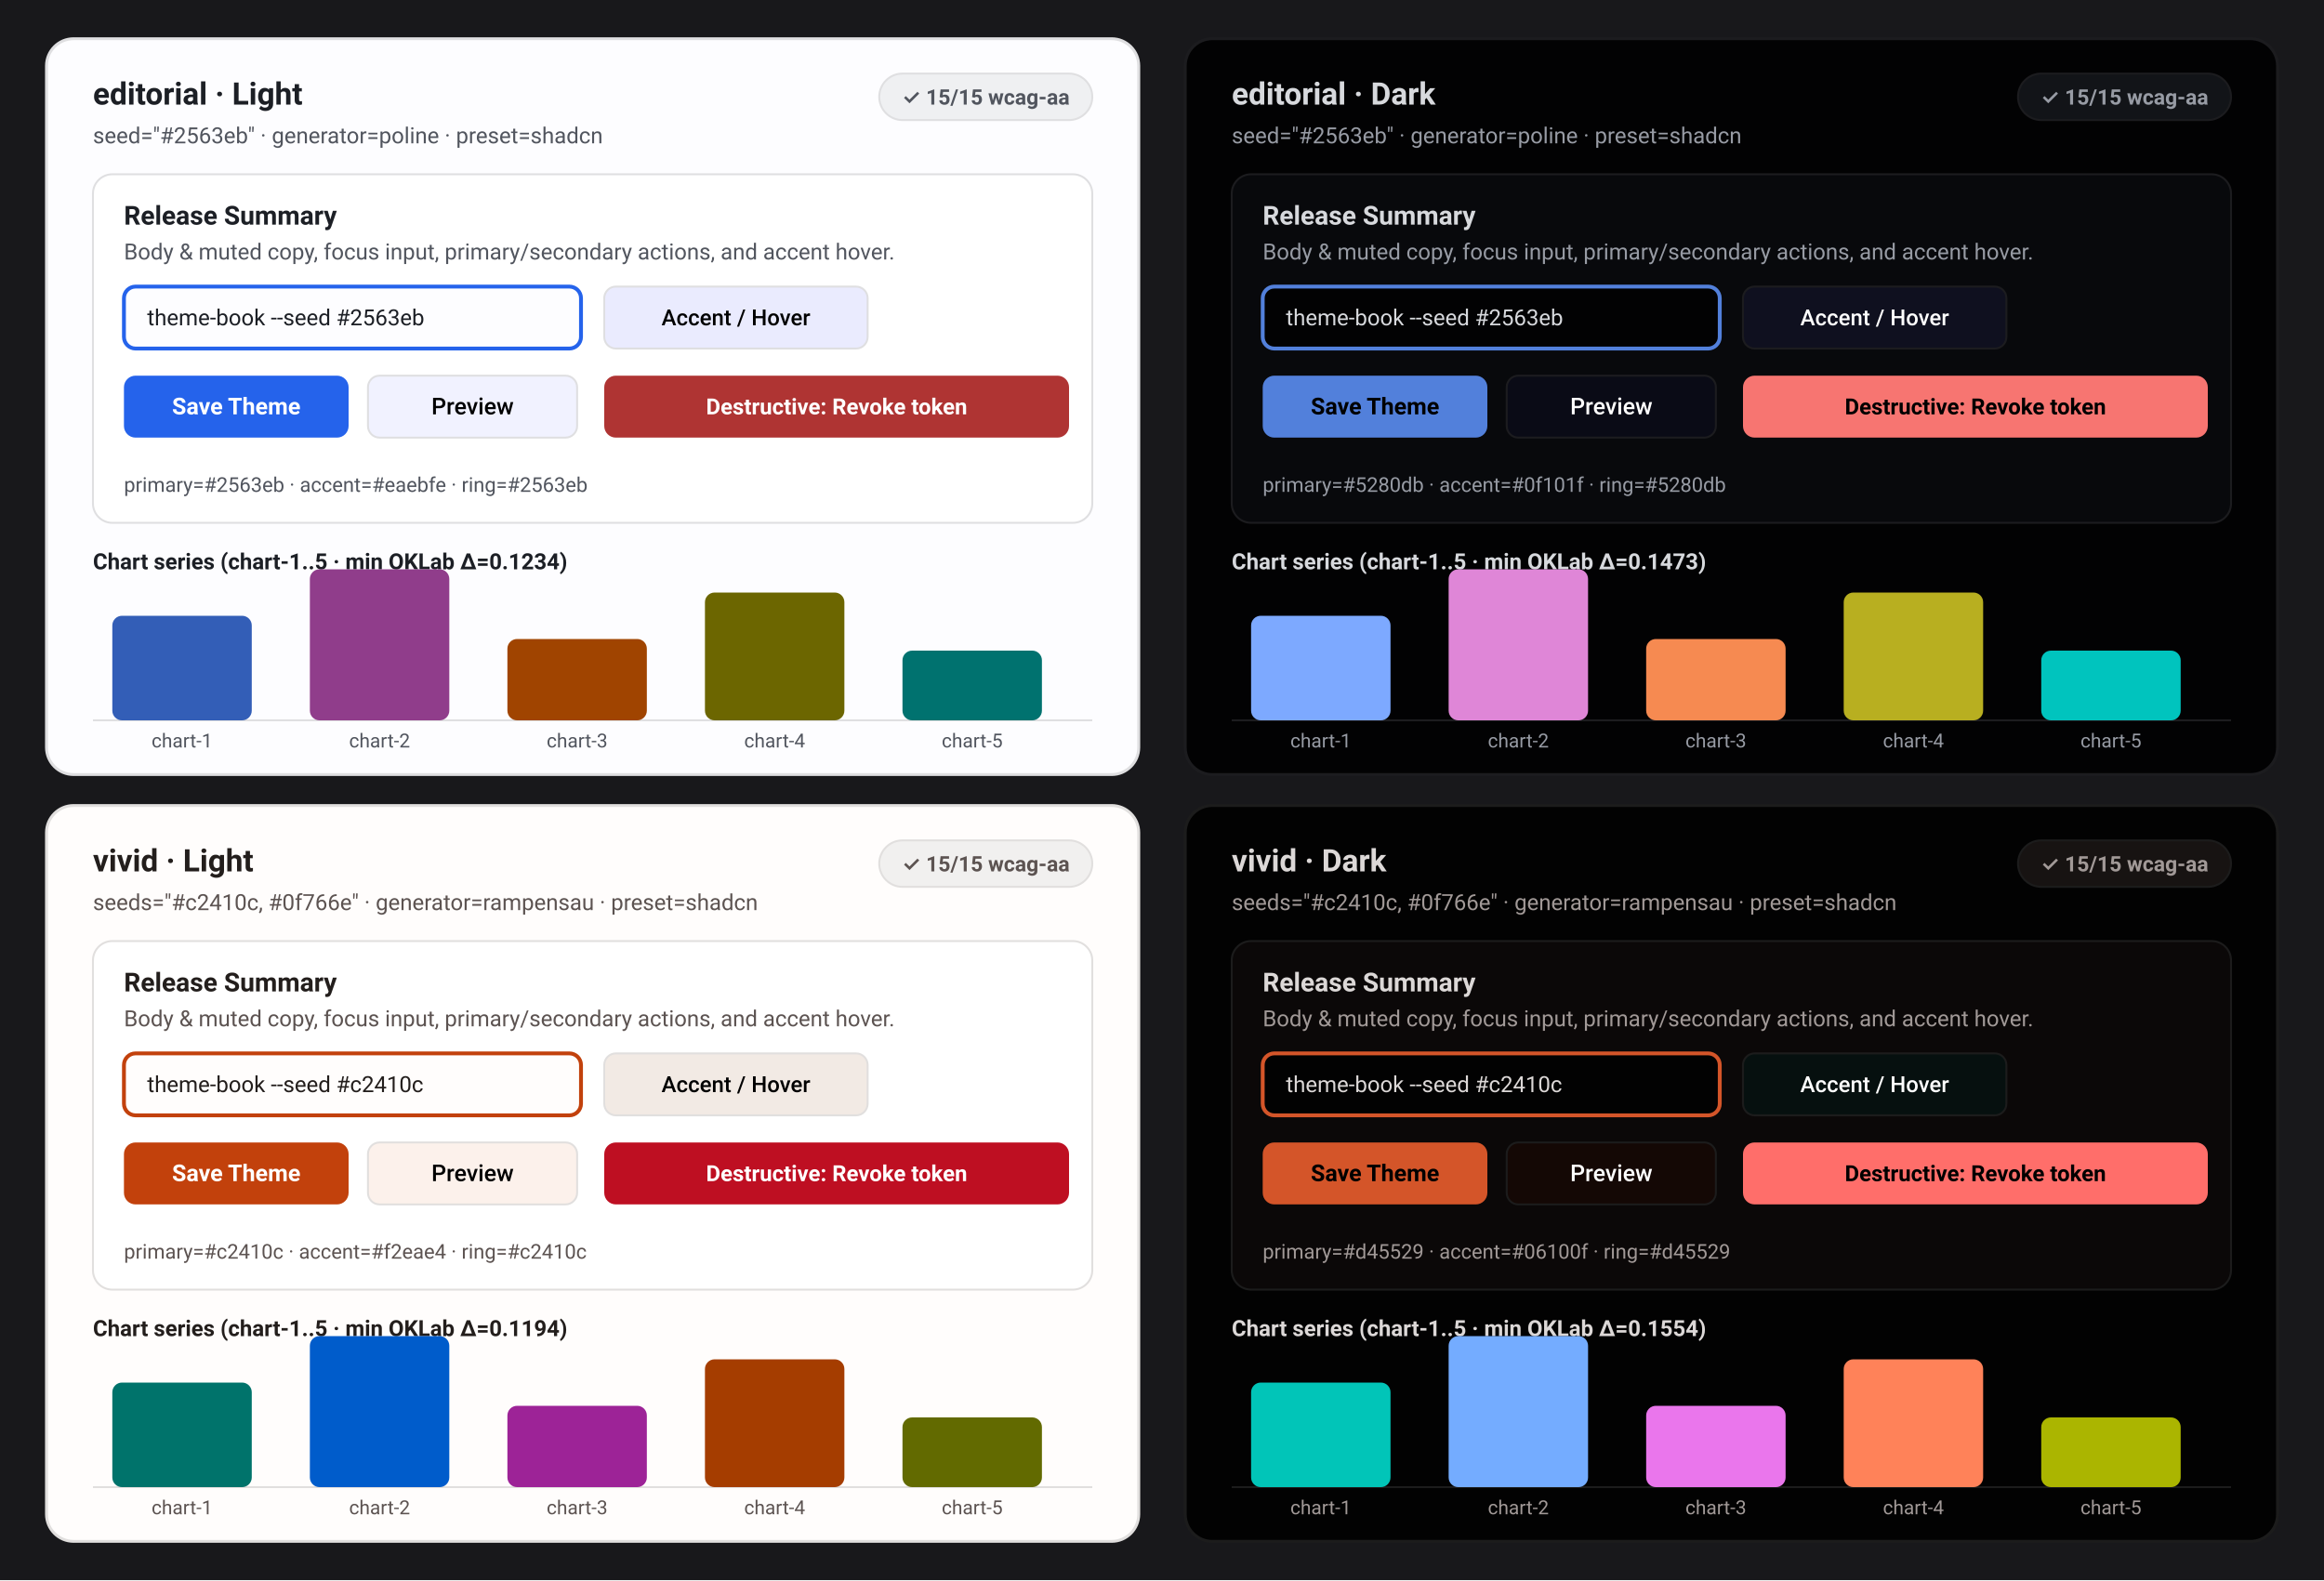
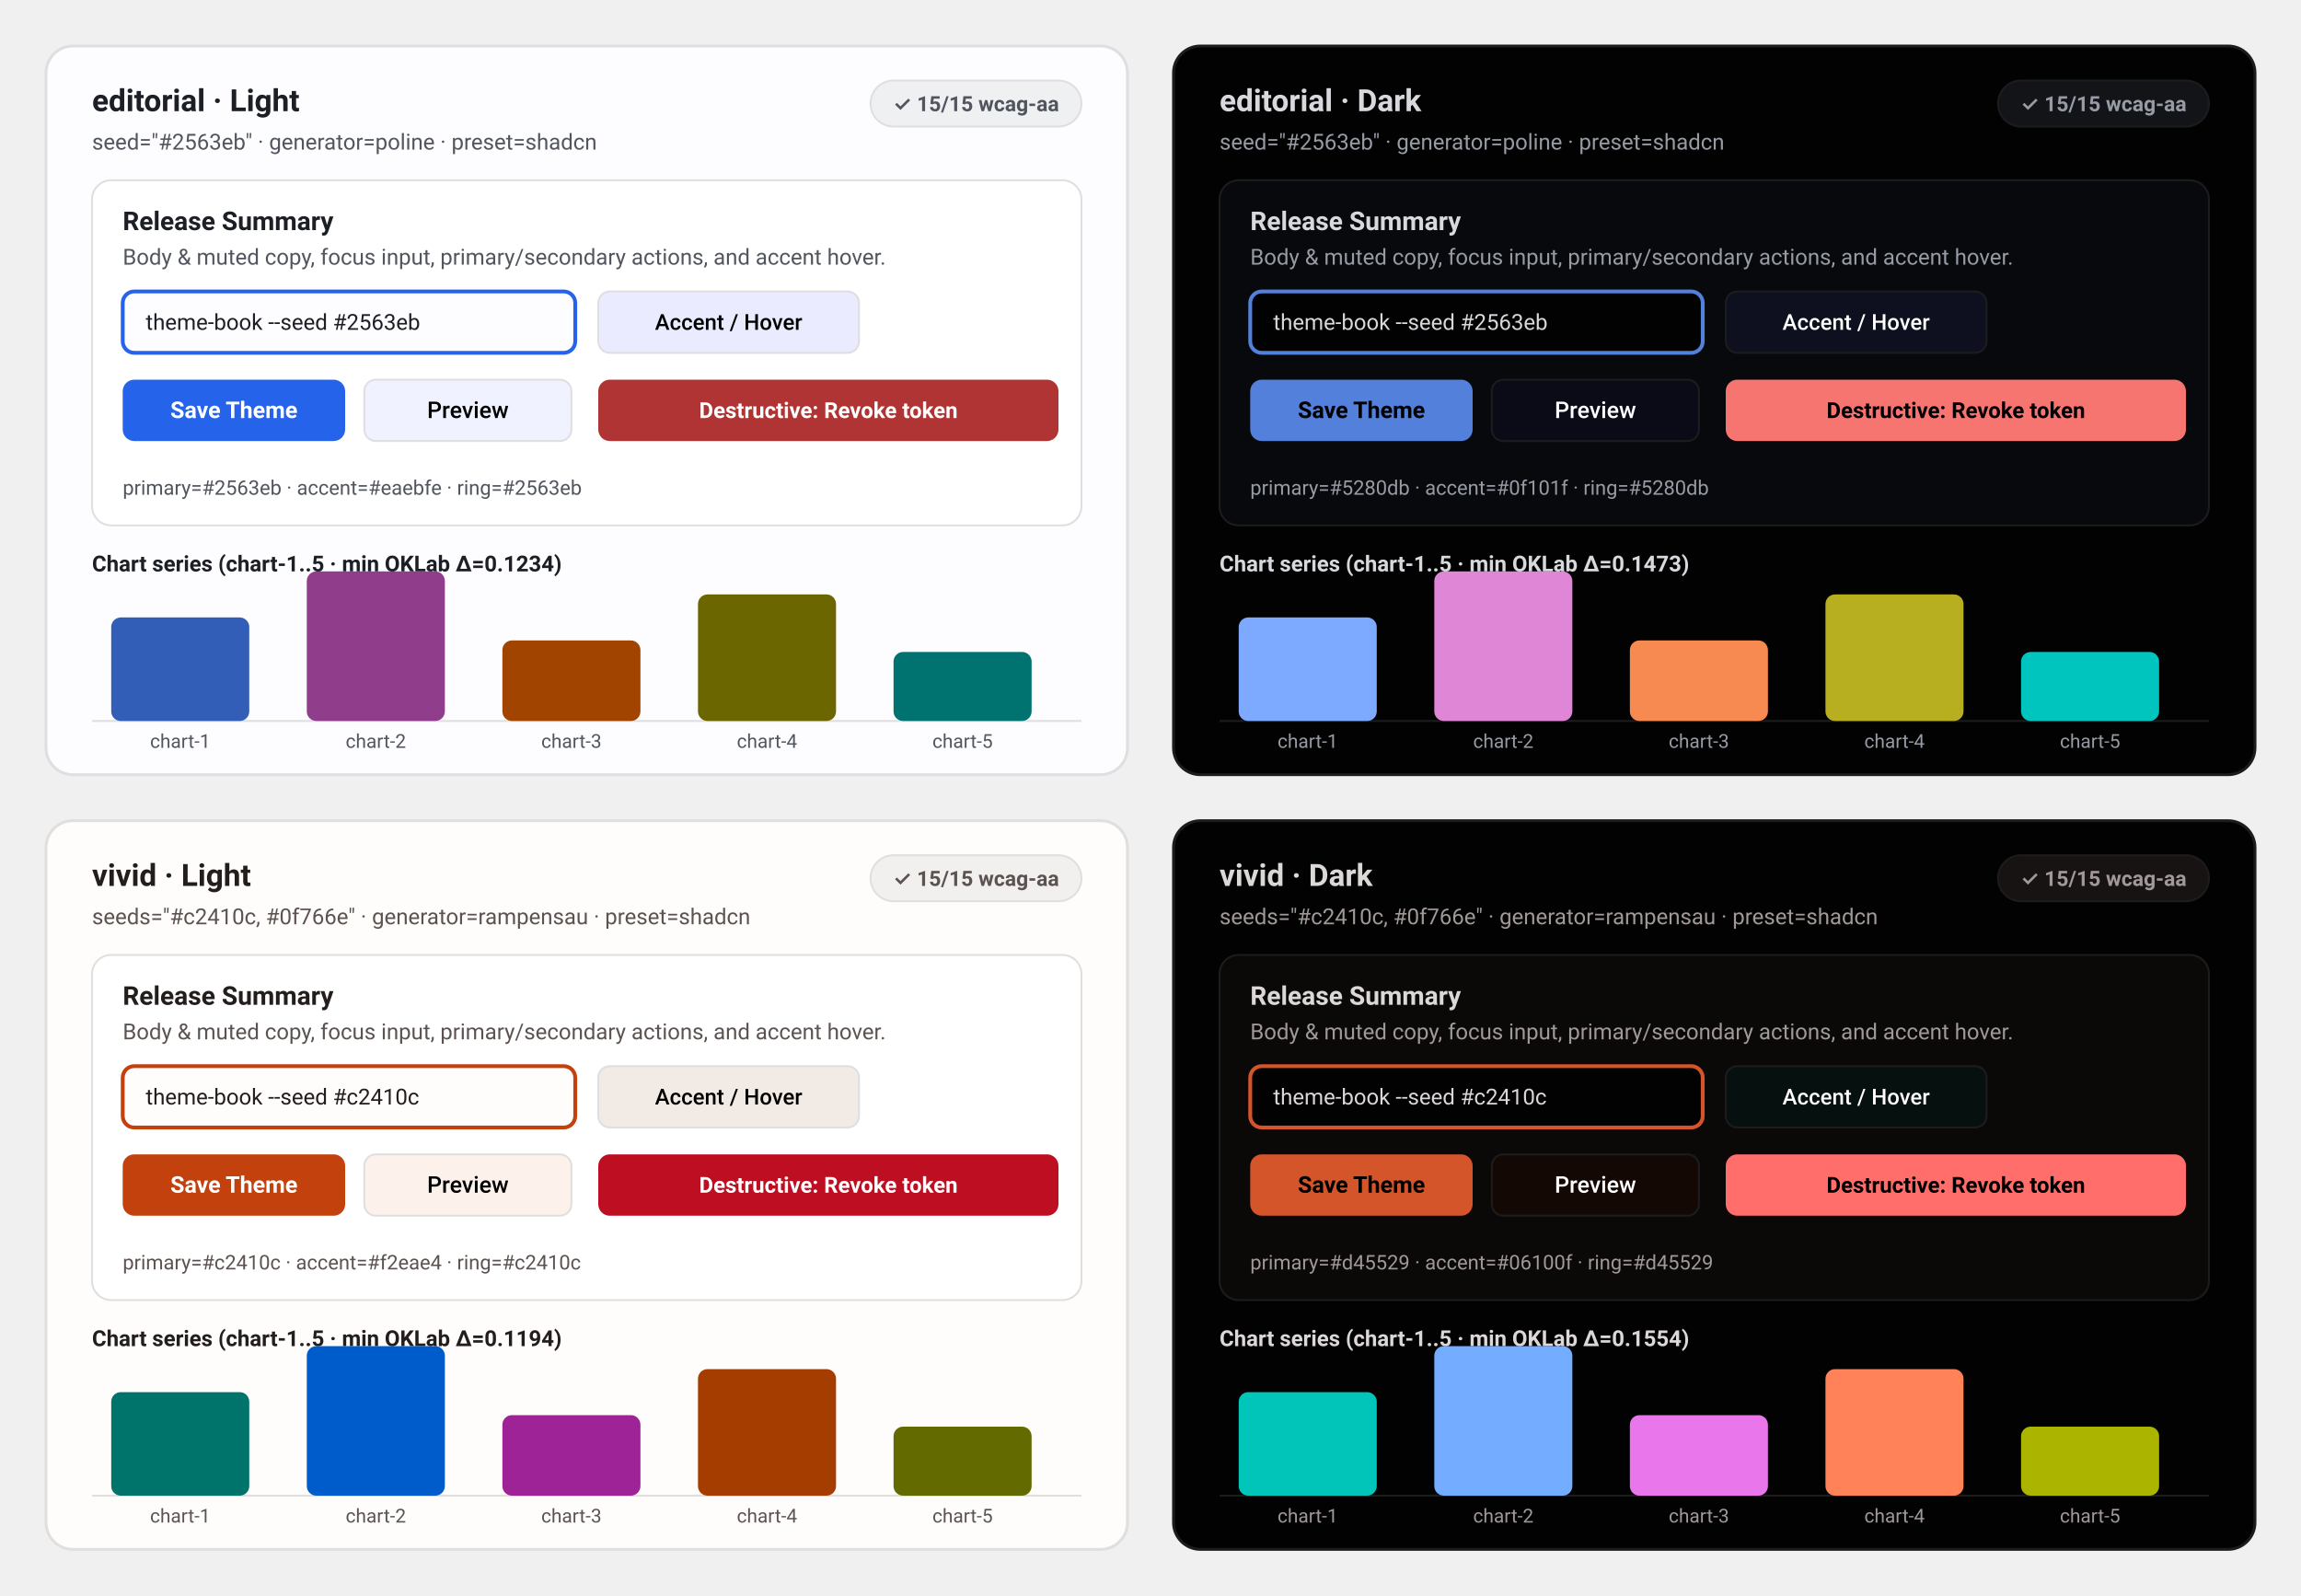
- <svg xmlns="http://www.w3.org/2000/svg" viewBox="0 0 1200 816" width="1200" height="816" role="img" aria-label="theme-book UI specimen across editorial and vivid moods in light and dark modes">
+ <svg xmlns="http://www.w3.org/2000/svg" viewBox="0 0 1200 832" width="1200" height="832" role="img" aria-label="theme-book UI specimen across editorial and vivid moods in light and dark modes">
  <style>
    text { font-family: -apple-system, BlinkMacSystemFont, "Segoe UI", Roboto, Helvetica, Arial, sans-serif; }
  </style>
-   <rect x="0" y="0" width="1200" height="816" fill="#18181b" />
-   <g transform="translate(24, 20)">
+   <g transform="translate(24, 24)">
    <rect x="0" y="0" width="564" height="380" rx="14" fill="#fdfdff" stroke="#dfdfe1" stroke-width="1.5" />
    <text x="24" y="34" font-size="16" font-weight="700" fill="#1c1f25">editorial · Light</text>
    <text x="24" y="54" font-size="11.5" fill="#51555e">seed="#2563eb" · generator=poline · preset=shadcn</text>
    <rect x="430" y="18" width="110" height="24" rx="12" fill="#eff0f2" stroke="#dfdfe1" stroke-width="1" />
    <text x="485" y="34" text-anchor="middle" font-size="11" font-weight="600" fill="#51555e">✓ 15/15 wcag-aa</text>
    <rect x="24" y="70" width="516" height="180" rx="10" fill="#ffffff" stroke="#dfdfe1" stroke-width="1" />
    <text x="40" y="96" font-size="13.5" font-weight="600" fill="#1c1f25">Release Summary</text>
    <text x="40" y="114" font-size="11.5" fill="#51555e">Body &amp; muted copy, focus input, primary/secondary actions, and accent hover.</text>
    <rect x="40" y="128" width="236" height="32" rx="6" fill="#fdfdff" stroke="#2563eb" stroke-width="2" />
    <text x="52" y="148" font-size="11.5" fill="#1c1f25">theme-book --seed #2563eb</text>
    <rect x="288" y="128" width="136" height="32" rx="6" fill="#eaebfe" stroke="#dfdfe1" stroke-width="1" />
    <text x="356" y="148" text-anchor="middle" font-size="11.5" font-weight="500" fill="#000000">Accent / Hover</text>
    <rect x="40" y="174" width="116" height="32" rx="6" fill="#2563eb" />
    <text x="98" y="194" text-anchor="middle" font-size="12" font-weight="600" fill="#ffffff">Save Theme</text>
    <rect x="166" y="174" width="108" height="32" rx="6" fill="#f1f2ff" stroke="#dfdfe1" stroke-width="1" />
    <text x="220" y="194" text-anchor="middle" font-size="12" font-weight="500" fill="#000000">Preview</text>
    <rect x="288" y="174" width="240" height="32" rx="6" fill="#af3433" />
    <text x="408" y="194" text-anchor="middle" font-size="11.5" font-weight="600" fill="#ffffff">Destructive: Revoke token</text>
    <text x="40" y="234" font-size="10.5" font-family="ui-monospace, SFMono-Regular, Menlo, monospace" fill="#51555e">primary=#2563eb · accent=#eaebfe · ring=#2563eb</text>
    <text x="24" y="274" font-size="11.5" font-weight="600" fill="#1c1f25">Chart series (chart-1..5 · min OKLab Δ=0.1234)</text>
    <line x1="24" y1="352" x2="540" y2="352" stroke="#dfdfe1" stroke-width="1" />
    <rect x="34" y="298" width="72" height="54" rx="5" fill="#335eb7" />
    <text x="70" y="366" text-anchor="middle" font-size="10" font-family="ui-monospace, SFMono-Regular, Menlo, monospace" fill="#51555e">chart-1</text>
    <rect x="136" y="274" width="72" height="78" rx="5" fill="#903d8b" />
    <text x="172" y="366" text-anchor="middle" font-size="10" font-family="ui-monospace, SFMono-Regular, Menlo, monospace" fill="#51555e">chart-2</text>
    <rect x="238" y="310" width="72" height="42" rx="5" fill="#a04400" />
    <text x="274" y="366" text-anchor="middle" font-size="10" font-family="ui-monospace, SFMono-Regular, Menlo, monospace" fill="#51555e">chart-3</text>
    <rect x="340" y="286" width="72" height="66" rx="5" fill="#6c6600" />
    <text x="376" y="366" text-anchor="middle" font-size="10" font-family="ui-monospace, SFMono-Regular, Menlo, monospace" fill="#51555e">chart-4</text>
    <rect x="442" y="316" width="72" height="36" rx="5" fill="#00726f" />
    <text x="478" y="366" text-anchor="middle" font-size="10" font-family="ui-monospace, SFMono-Regular, Menlo, monospace" fill="#51555e">chart-5</text>
  </g>
-   <g transform="translate(612, 20)">
+   <g transform="translate(612, 24)">
    <rect x="0" y="0" width="564" height="380" rx="14" fill="#020203" stroke="#1c1c1f" stroke-width="1.5" />
    <text x="24" y="34" font-size="16" font-weight="700" fill="#d7d9dd">editorial · Dark</text>
    <text x="24" y="54" font-size="11.5" fill="#979ba4">seed="#2563eb" · generator=poline · preset=shadcn</text>
    <rect x="430" y="18" width="110" height="24" rx="12" fill="#121418" stroke="#1c1c1f" stroke-width="1" />
    <text x="485" y="34" text-anchor="middle" font-size="11" font-weight="600" fill="#979ba4">✓ 15/15 wcag-aa</text>
    <rect x="24" y="70" width="516" height="180" rx="10" fill="#08090c" stroke="#1c1c1f" stroke-width="1" />
    <text x="40" y="96" font-size="13.5" font-weight="600" fill="#d7d9dd">Release Summary</text>
    <text x="40" y="114" font-size="11.5" fill="#979ba4">Body &amp; muted copy, focus input, primary/secondary actions, and accent hover.</text>
    <rect x="40" y="128" width="236" height="32" rx="6" fill="#020203" stroke="#5280db" stroke-width="2" />
    <text x="52" y="148" font-size="11.5" fill="#d7d9dd">theme-book --seed #2563eb</text>
    <rect x="288" y="128" width="136" height="32" rx="6" fill="#0f101f" stroke="#1c1c1f" stroke-width="1" />
    <text x="356" y="148" text-anchor="middle" font-size="11.5" font-weight="500" fill="#ffffff">Accent / Hover</text>
    <rect x="40" y="174" width="116" height="32" rx="6" fill="#5280db" />
    <text x="98" y="194" text-anchor="middle" font-size="12" font-weight="600" fill="#000000">Save Theme</text>
    <rect x="166" y="174" width="108" height="32" rx="6" fill="#0a0b16" stroke="#1c1c1f" stroke-width="1" />
    <text x="220" y="194" text-anchor="middle" font-size="12" font-weight="500" fill="#ffffff">Preview</text>
    <rect x="288" y="174" width="240" height="32" rx="6" fill="#f77571" />
    <text x="408" y="194" text-anchor="middle" font-size="11.5" font-weight="600" fill="#000000">Destructive: Revoke token</text>
    <text x="40" y="234" font-size="10.5" font-family="ui-monospace, SFMono-Regular, Menlo, monospace" fill="#979ba4">primary=#5280db · accent=#0f101f · ring=#5280db</text>
    <text x="24" y="274" font-size="11.5" font-weight="600" fill="#d7d9dd">Chart series (chart-1..5 · min OKLab Δ=0.1473)</text>
    <line x1="24" y1="352" x2="540" y2="352" stroke="#1c1c1f" stroke-width="1" />
    <rect x="34" y="298" width="72" height="54" rx="5" fill="#7da9ff" />
    <text x="70" y="366" text-anchor="middle" font-size="10" font-family="ui-monospace, SFMono-Regular, Menlo, monospace" fill="#979ba4">chart-1</text>
    <rect x="136" y="274" width="72" height="78" rx="5" fill="#df86d7" />
    <text x="172" y="366" text-anchor="middle" font-size="10" font-family="ui-monospace, SFMono-Regular, Menlo, monospace" fill="#979ba4">chart-2</text>
    <rect x="238" y="310" width="72" height="42" rx="5" fill="#f68a51" />
    <text x="274" y="366" text-anchor="middle" font-size="10" font-family="ui-monospace, SFMono-Regular, Menlo, monospace" fill="#979ba4">chart-3</text>
    <rect x="340" y="286" width="72" height="66" rx="5" fill="#b8af20" />
    <text x="376" y="366" text-anchor="middle" font-size="10" font-family="ui-monospace, SFMono-Regular, Menlo, monospace" fill="#979ba4">chart-4</text>
    <rect x="442" y="316" width="72" height="36" rx="5" fill="#00c4be" />
    <text x="478" y="366" text-anchor="middle" font-size="10" font-family="ui-monospace, SFMono-Regular, Menlo, monospace" fill="#979ba4">chart-5</text>
  </g>
-   <g transform="translate(24, 416)">
+   <g transform="translate(24, 428)">
    <rect x="0" y="0" width="564" height="380" rx="14" fill="#fffdfc" stroke="#e1dfde" stroke-width="1.5" />
    <text x="24" y="34" font-size="16" font-weight="700" fill="#231e1c">vivid · Light</text>
    <text x="24" y="54" font-size="11.5" fill="#5c5351">seeds="#c2410c, #0f766e" · generator=rampensau · preset=shadcn</text>
    <rect x="430" y="18" width="110" height="24" rx="12" fill="#f1f0ef" stroke="#e1dfde" stroke-width="1" />
    <text x="485" y="34" text-anchor="middle" font-size="11" font-weight="600" fill="#5c5351">✓ 15/15 wcag-aa</text>
    <rect x="24" y="70" width="516" height="180" rx="10" fill="#ffffff" stroke="#e1dfde" stroke-width="1" />
    <text x="40" y="96" font-size="13.5" font-weight="600" fill="#231e1c">Release Summary</text>
    <text x="40" y="114" font-size="11.5" fill="#5c5351">Body &amp; muted copy, focus input, primary/secondary actions, and accent hover.</text>
    <rect x="40" y="128" width="236" height="32" rx="6" fill="#fffdfc" stroke="#c2410c" stroke-width="2" />
    <text x="52" y="148" font-size="11.5" fill="#231e1c">theme-book --seed #c2410c</text>
    <rect x="288" y="128" width="136" height="32" rx="6" fill="#f2eae4" stroke="#e1dfde" stroke-width="1" />
    <text x="356" y="148" text-anchor="middle" font-size="11.5" font-weight="500" fill="#000000">Accent / Hover</text>
    <rect x="40" y="174" width="116" height="32" rx="6" fill="#c2410c" />
    <text x="98" y="194" text-anchor="middle" font-size="12" font-weight="600" fill="#ffffff">Save Theme</text>
    <rect x="166" y="174" width="108" height="32" rx="6" fill="#fcf1eb" stroke="#e1dfde" stroke-width="1" />
    <text x="220" y="194" text-anchor="middle" font-size="12" font-weight="500" fill="#000000">Preview</text>
    <rect x="288" y="174" width="240" height="32" rx="6" fill="#be0f22" />
    <text x="408" y="194" text-anchor="middle" font-size="11.5" font-weight="600" fill="#ffffff">Destructive: Revoke token</text>
    <text x="40" y="234" font-size="10.5" font-family="ui-monospace, SFMono-Regular, Menlo, monospace" fill="#5c5351">primary=#c2410c · accent=#f2eae4 · ring=#c2410c</text>
    <text x="24" y="274" font-size="11.5" font-weight="600" fill="#231e1c">Chart series (chart-1..5 · min OKLab Δ=0.1194)</text>
    <line x1="24" y1="352" x2="540" y2="352" stroke="#e1dfde" stroke-width="1" />
    <rect x="34" y="298" width="72" height="54" rx="5" fill="#00736b" />
    <text x="70" y="366" text-anchor="middle" font-size="10" font-family="ui-monospace, SFMono-Regular, Menlo, monospace" fill="#5c5351">chart-1</text>
    <rect x="136" y="274" width="72" height="78" rx="5" fill="#005ccb" />
    <text x="172" y="366" text-anchor="middle" font-size="10" font-family="ui-monospace, SFMono-Regular, Menlo, monospace" fill="#5c5351">chart-2</text>
    <rect x="238" y="310" width="72" height="42" rx="5" fill="#9d2397" />
    <text x="274" y="366" text-anchor="middle" font-size="10" font-family="ui-monospace, SFMono-Regular, Menlo, monospace" fill="#5c5351">chart-3</text>
    <rect x="340" y="286" width="72" height="66" rx="5" fill="#a53d00" />
    <text x="376" y="366" text-anchor="middle" font-size="10" font-family="ui-monospace, SFMono-Regular, Menlo, monospace" fill="#5c5351">chart-4</text>
    <rect x="442" y="316" width="72" height="36" rx="5" fill="#626a00" />
    <text x="478" y="366" text-anchor="middle" font-size="10" font-family="ui-monospace, SFMono-Regular, Menlo, monospace" fill="#5c5351">chart-5</text>
  </g>
-   <g transform="translate(612, 416)">
+   <g transform="translate(612, 428)">
    <rect x="0" y="0" width="564" height="380" rx="14" fill="#020202" stroke="#1c1c1c" stroke-width="1.5" />
    <text x="24" y="34" font-size="16" font-weight="700" fill="#dcd8d7">vivid · Dark</text>
    <text x="24" y="54" font-size="11.5" fill="#a19997">seeds="#c2410c, #0f766e" · generator=rampensau · preset=shadcn</text>
    <rect x="430" y="18" width="110" height="24" rx="12" fill="#171312" stroke="#1c1c1c" stroke-width="1" />
    <text x="485" y="34" text-anchor="middle" font-size="11" font-weight="600" fill="#a19997">✓ 15/15 wcag-aa</text>
    <rect x="24" y="70" width="516" height="180" rx="10" fill="#0b0808" stroke="#1c1c1c" stroke-width="1" />
    <text x="40" y="96" font-size="13.5" font-weight="600" fill="#dcd8d7">Release Summary</text>
    <text x="40" y="114" font-size="11.5" fill="#a19997">Body &amp; muted copy, focus input, primary/secondary actions, and accent hover.</text>
    <rect x="40" y="128" width="236" height="32" rx="6" fill="#020202" stroke="#d45529" stroke-width="2" />
    <text x="52" y="148" font-size="11.5" fill="#dcd8d7">theme-book --seed #c2410c</text>
    <rect x="288" y="128" width="136" height="32" rx="6" fill="#06100f" stroke="#1c1c1c" stroke-width="1" />
    <text x="356" y="148" text-anchor="middle" font-size="11.5" font-weight="500" fill="#ffffff">Accent / Hover</text>
    <rect x="40" y="174" width="116" height="32" rx="6" fill="#d45529" />
    <text x="98" y="194" text-anchor="middle" font-size="12" font-weight="600" fill="#000000">Save Theme</text>
    <rect x="166" y="174" width="108" height="32" rx="6" fill="#140805" stroke="#1c1c1c" stroke-width="1" />
    <text x="220" y="194" text-anchor="middle" font-size="12" font-weight="500" fill="#ffffff">Preview</text>
    <rect x="288" y="174" width="240" height="32" rx="6" fill="#ff6e6a" />
    <text x="408" y="194" text-anchor="middle" font-size="11.5" font-weight="600" fill="#000000">Destructive: Revoke token</text>
    <text x="40" y="234" font-size="10.5" font-family="ui-monospace, SFMono-Regular, Menlo, monospace" fill="#a19997">primary=#d45529 · accent=#06100f · ring=#d45529</text>
    <text x="24" y="274" font-size="11.5" font-weight="600" fill="#dcd8d7">Chart series (chart-1..5 · min OKLab Δ=0.1554)</text>
    <line x1="24" y1="352" x2="540" y2="352" stroke="#1c1c1c" stroke-width="1" />
    <rect x="34" y="298" width="72" height="54" rx="5" fill="#01c5b8" />
    <text x="70" y="366" text-anchor="middle" font-size="10" font-family="ui-monospace, SFMono-Regular, Menlo, monospace" fill="#a19997">chart-1</text>
    <rect x="136" y="274" width="72" height="78" rx="5" fill="#74acff" />
    <text x="172" y="366" text-anchor="middle" font-size="10" font-family="ui-monospace, SFMono-Regular, Menlo, monospace" fill="#a19997">chart-2</text>
    <rect x="238" y="310" width="72" height="42" rx="5" fill="#ea76ec" />
    <text x="274" y="366" text-anchor="middle" font-size="10" font-family="ui-monospace, SFMono-Regular, Menlo, monospace" fill="#a19997">chart-3</text>
    <rect x="340" y="286" width="72" height="66" rx="5" fill="#ff8259" />
    <text x="376" y="366" text-anchor="middle" font-size="10" font-family="ui-monospace, SFMono-Regular, Menlo, monospace" fill="#a19997">chart-4</text>
    <rect x="442" y="316" width="72" height="36" rx="5" fill="#abb500" />
    <text x="478" y="366" text-anchor="middle" font-size="10" font-family="ui-monospace, SFMono-Regular, Menlo, monospace" fill="#a19997">chart-5</text>
  </g>
</svg>
